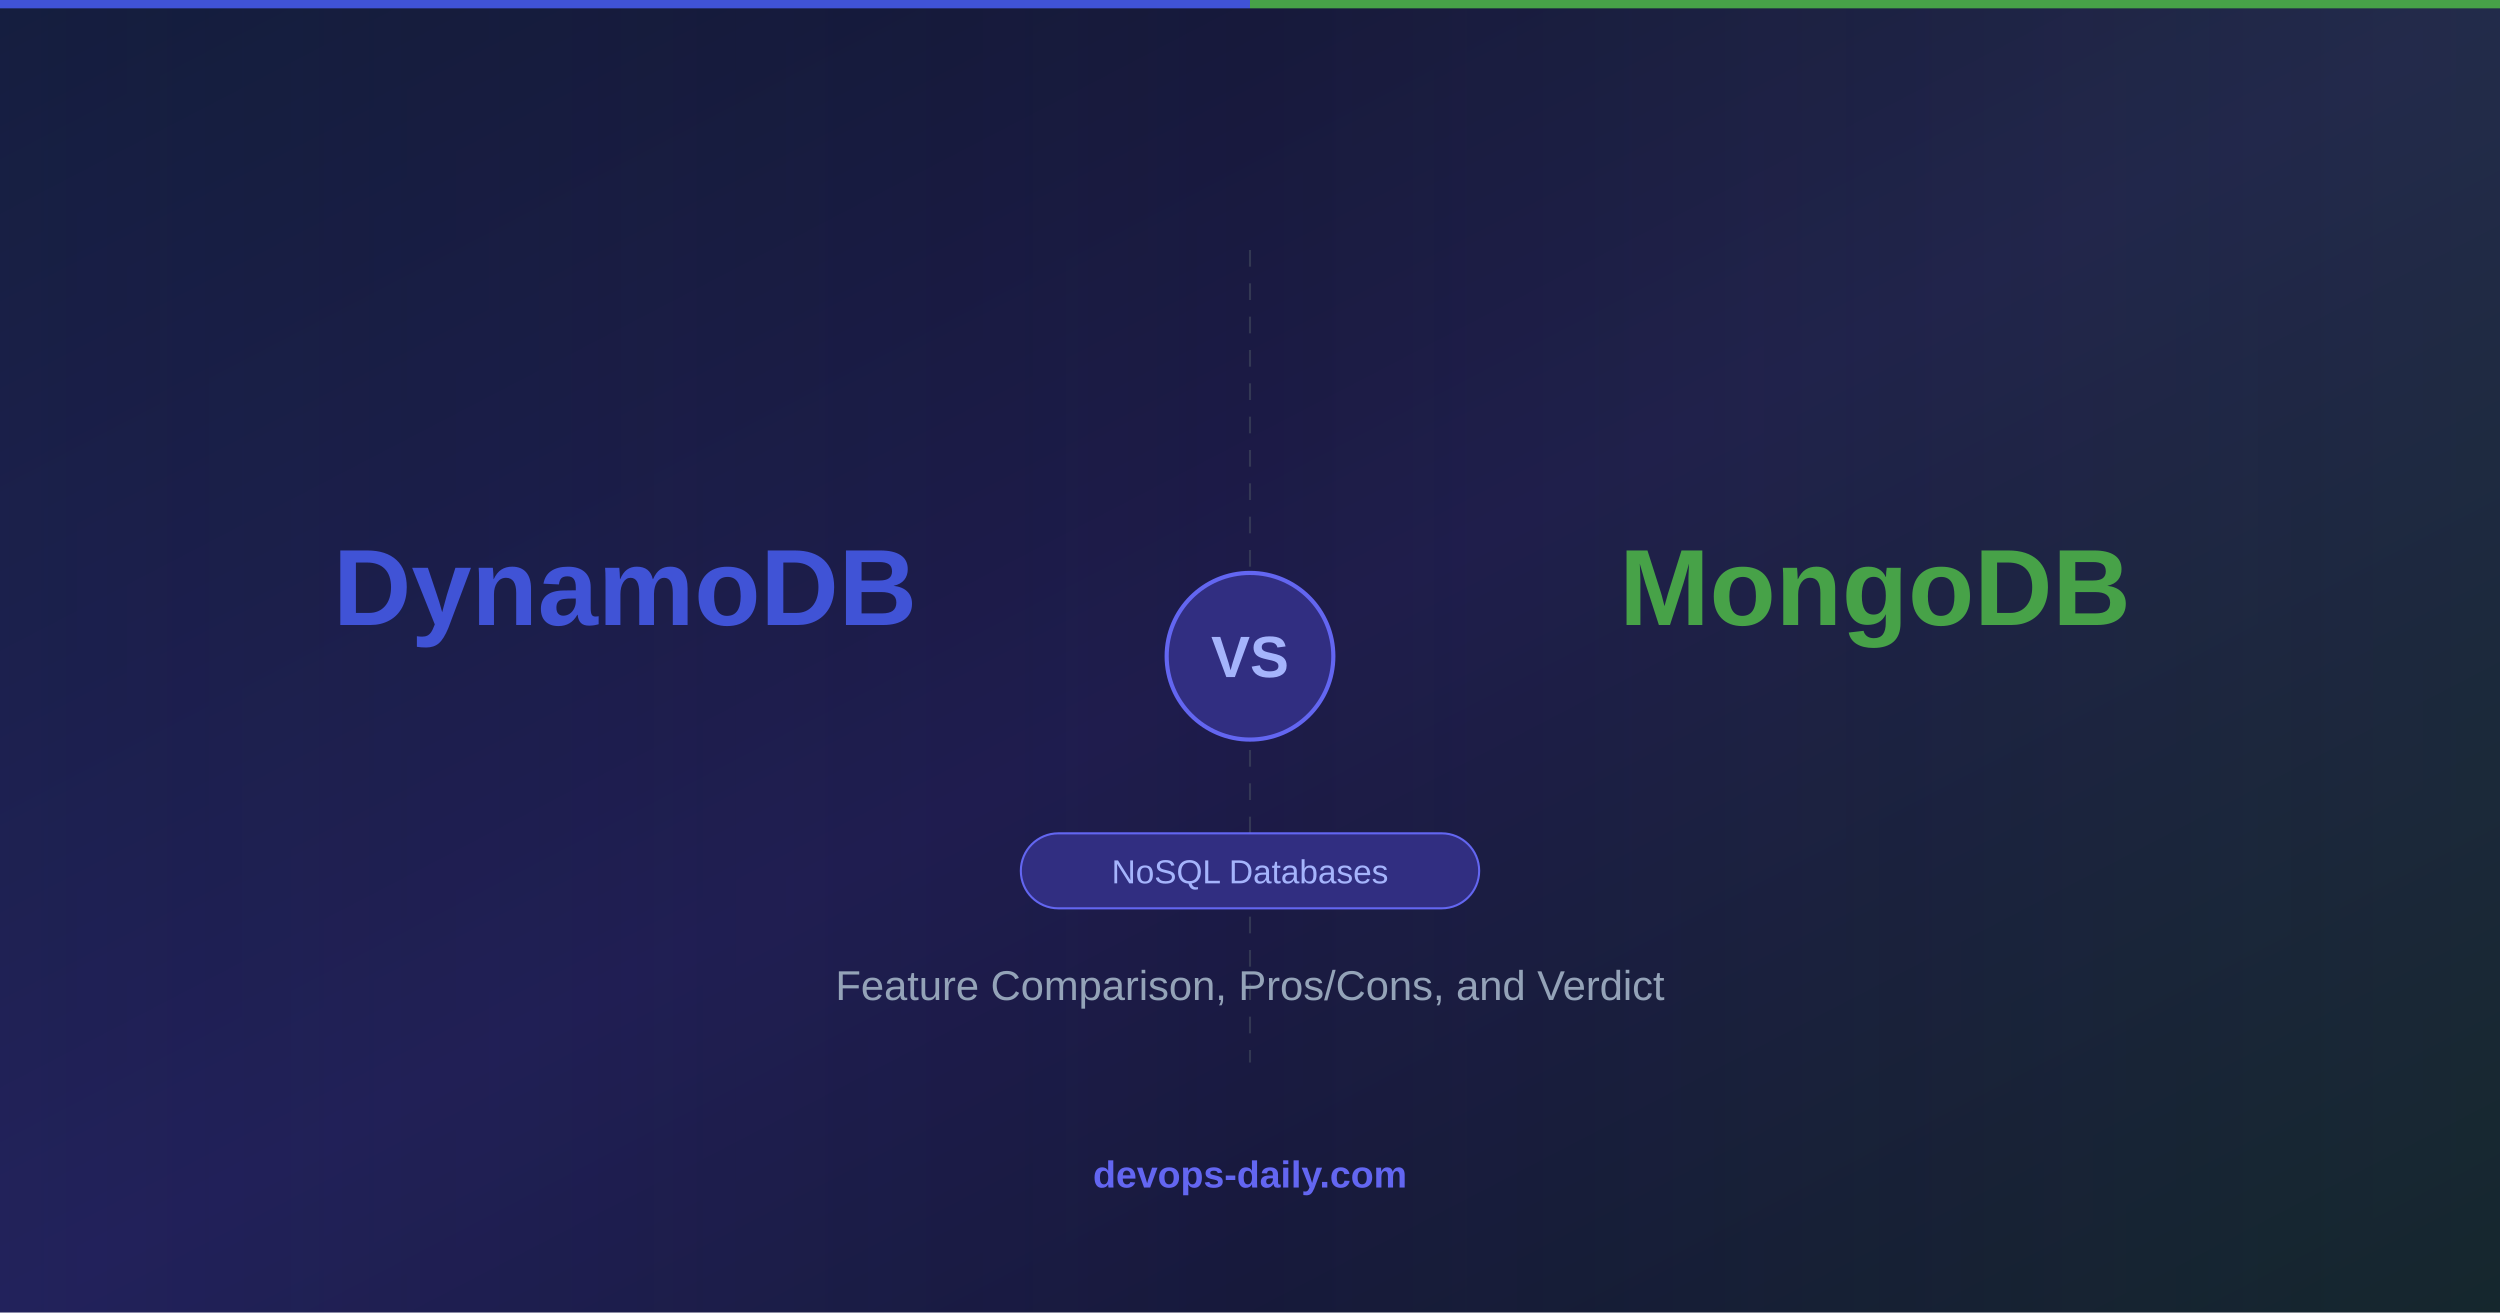
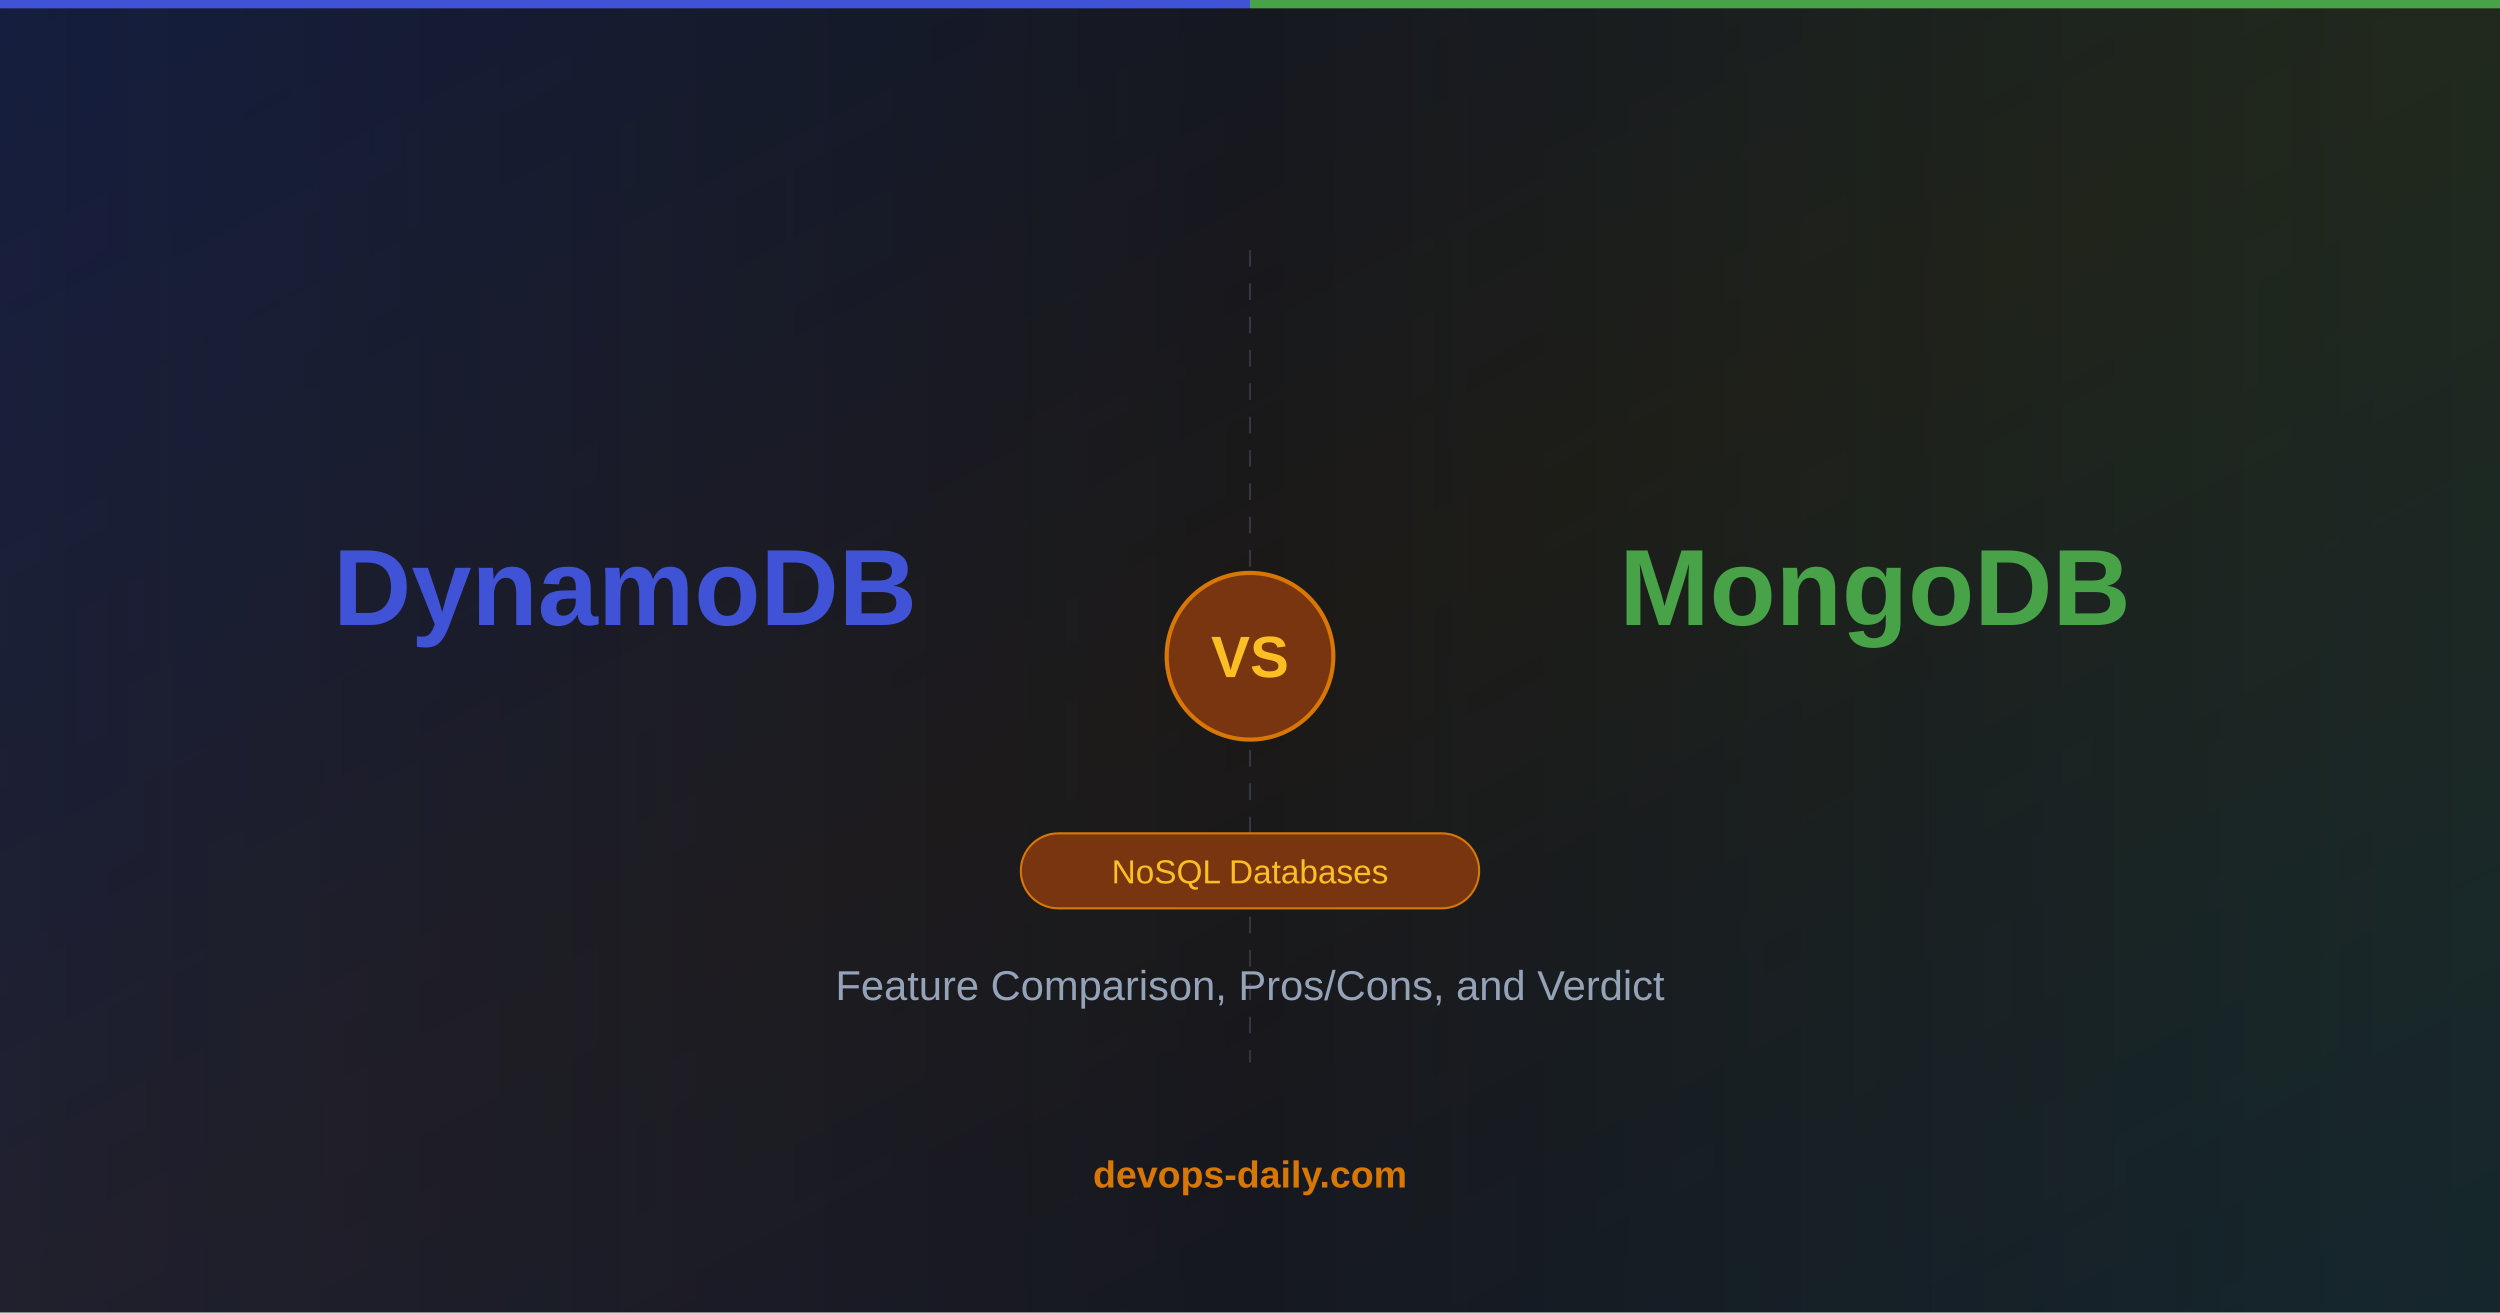
<svg xmlns="http://www.w3.org/2000/svg" width="1200" height="630">
  <defs>
    <linearGradient id="bg" x1="0%" y1="0%" x2="100%" y2="100%">
      <stop offset="0%" style="stop-color:#0f172a;stop-opacity:1" />
-       <stop offset="50%" style="stop-color:#1e1b4b;stop-opacity:1" />
+       <stop offset="50%" style="stop-color:#1c1917;stop-opacity:1" />
      <stop offset="100%" style="stop-color:#0f172a;stop-opacity:1" />
    </linearGradient>
    <linearGradient id="toolAGrad" x1="0%" y1="0%" x2="100%" y2="0%">
      <stop offset="0%" style="stop-color:#4053D6;stop-opacity:0.3" />
      <stop offset="100%" style="stop-color:#4053D6;stop-opacity:0" />
    </linearGradient>
    <linearGradient id="toolBGrad" x1="100%" y1="0%" x2="0%" y2="0%">
      <stop offset="0%" style="stop-color:#47A248;stop-opacity:0.3" />
      <stop offset="100%" style="stop-color:#47A248;stop-opacity:0" />
    </linearGradient>
  </defs>
  <rect width="1200" height="630" fill="url(#bg)" />
  <rect x="0" y="0" width="600" height="630" fill="url(#toolAGrad)" opacity="0.4" />
  <rect x="600" y="0" width="600" height="630" fill="url(#toolBGrad)" opacity="0.4" />
  <line x1="600" y1="120" x2="600" y2="510" stroke="#4b5563" stroke-width="1" stroke-dasharray="8,8" opacity="0.5" />
-   <circle cx="600" cy="315" r="40" fill="#312e81" stroke="#6366f1" stroke-width="2" />
-   <text x="600" y="325" font-family="Arial, Helvetica, sans-serif" font-size="28" font-weight="bold" fill="#a5b4fc" text-anchor="middle">VS</text>
+   <circle cx="600" cy="315" r="40" fill="#78350f" stroke="#d97706" stroke-width="2" />
+   <text x="600" y="325" font-family="Arial, Helvetica, sans-serif" font-size="28" font-weight="bold" fill="#fbbf24" text-anchor="middle">VS</text>
  <text x="300" y="300" font-family="Arial, Helvetica, sans-serif" font-size="52" font-weight="bold" fill="#4053D6" text-anchor="middle">DynamoDB</text>
  <text x="900" y="300" font-family="Arial, Helvetica, sans-serif" font-size="52" font-weight="bold" fill="#47A248" text-anchor="middle">MongoDB</text>
-   <rect x="490" y="400" width="220" height="36" rx="18" fill="#312e81" stroke="#6366f1" stroke-width="1" />
-   <text x="600" y="424" font-family="Arial, Helvetica, sans-serif" font-size="16" fill="#a5b4fc" text-anchor="middle">NoSQL Databases</text>
+   <rect x="490" y="400" width="220" height="36" rx="18" fill="#78350f" stroke="#d97706" stroke-width="1" />
+   <text x="600" y="424" font-family="Arial, Helvetica, sans-serif" font-size="16" fill="#fbbf24" text-anchor="middle">NoSQL Databases</text>
  <text x="600" y="480" font-family="Arial, Helvetica, sans-serif" font-size="20" fill="#94a3b8" text-anchor="middle">Feature Comparison, Pros/Cons, and Verdict</text>
-   <text x="600" y="570" font-family="Arial, Helvetica, sans-serif" font-size="18" font-weight="bold" fill="#6366f1" text-anchor="middle">devops-daily.com</text>
+   <text x="600" y="570" font-family="Arial, Helvetica, sans-serif" font-size="18" font-weight="bold" fill="#d97706" text-anchor="middle">devops-daily.com</text>
  <rect x="0" y="0" width="600" height="4" fill="#4053D6" />
  <rect x="600" y="0" width="600" height="4" fill="#47A248" />
</svg>
